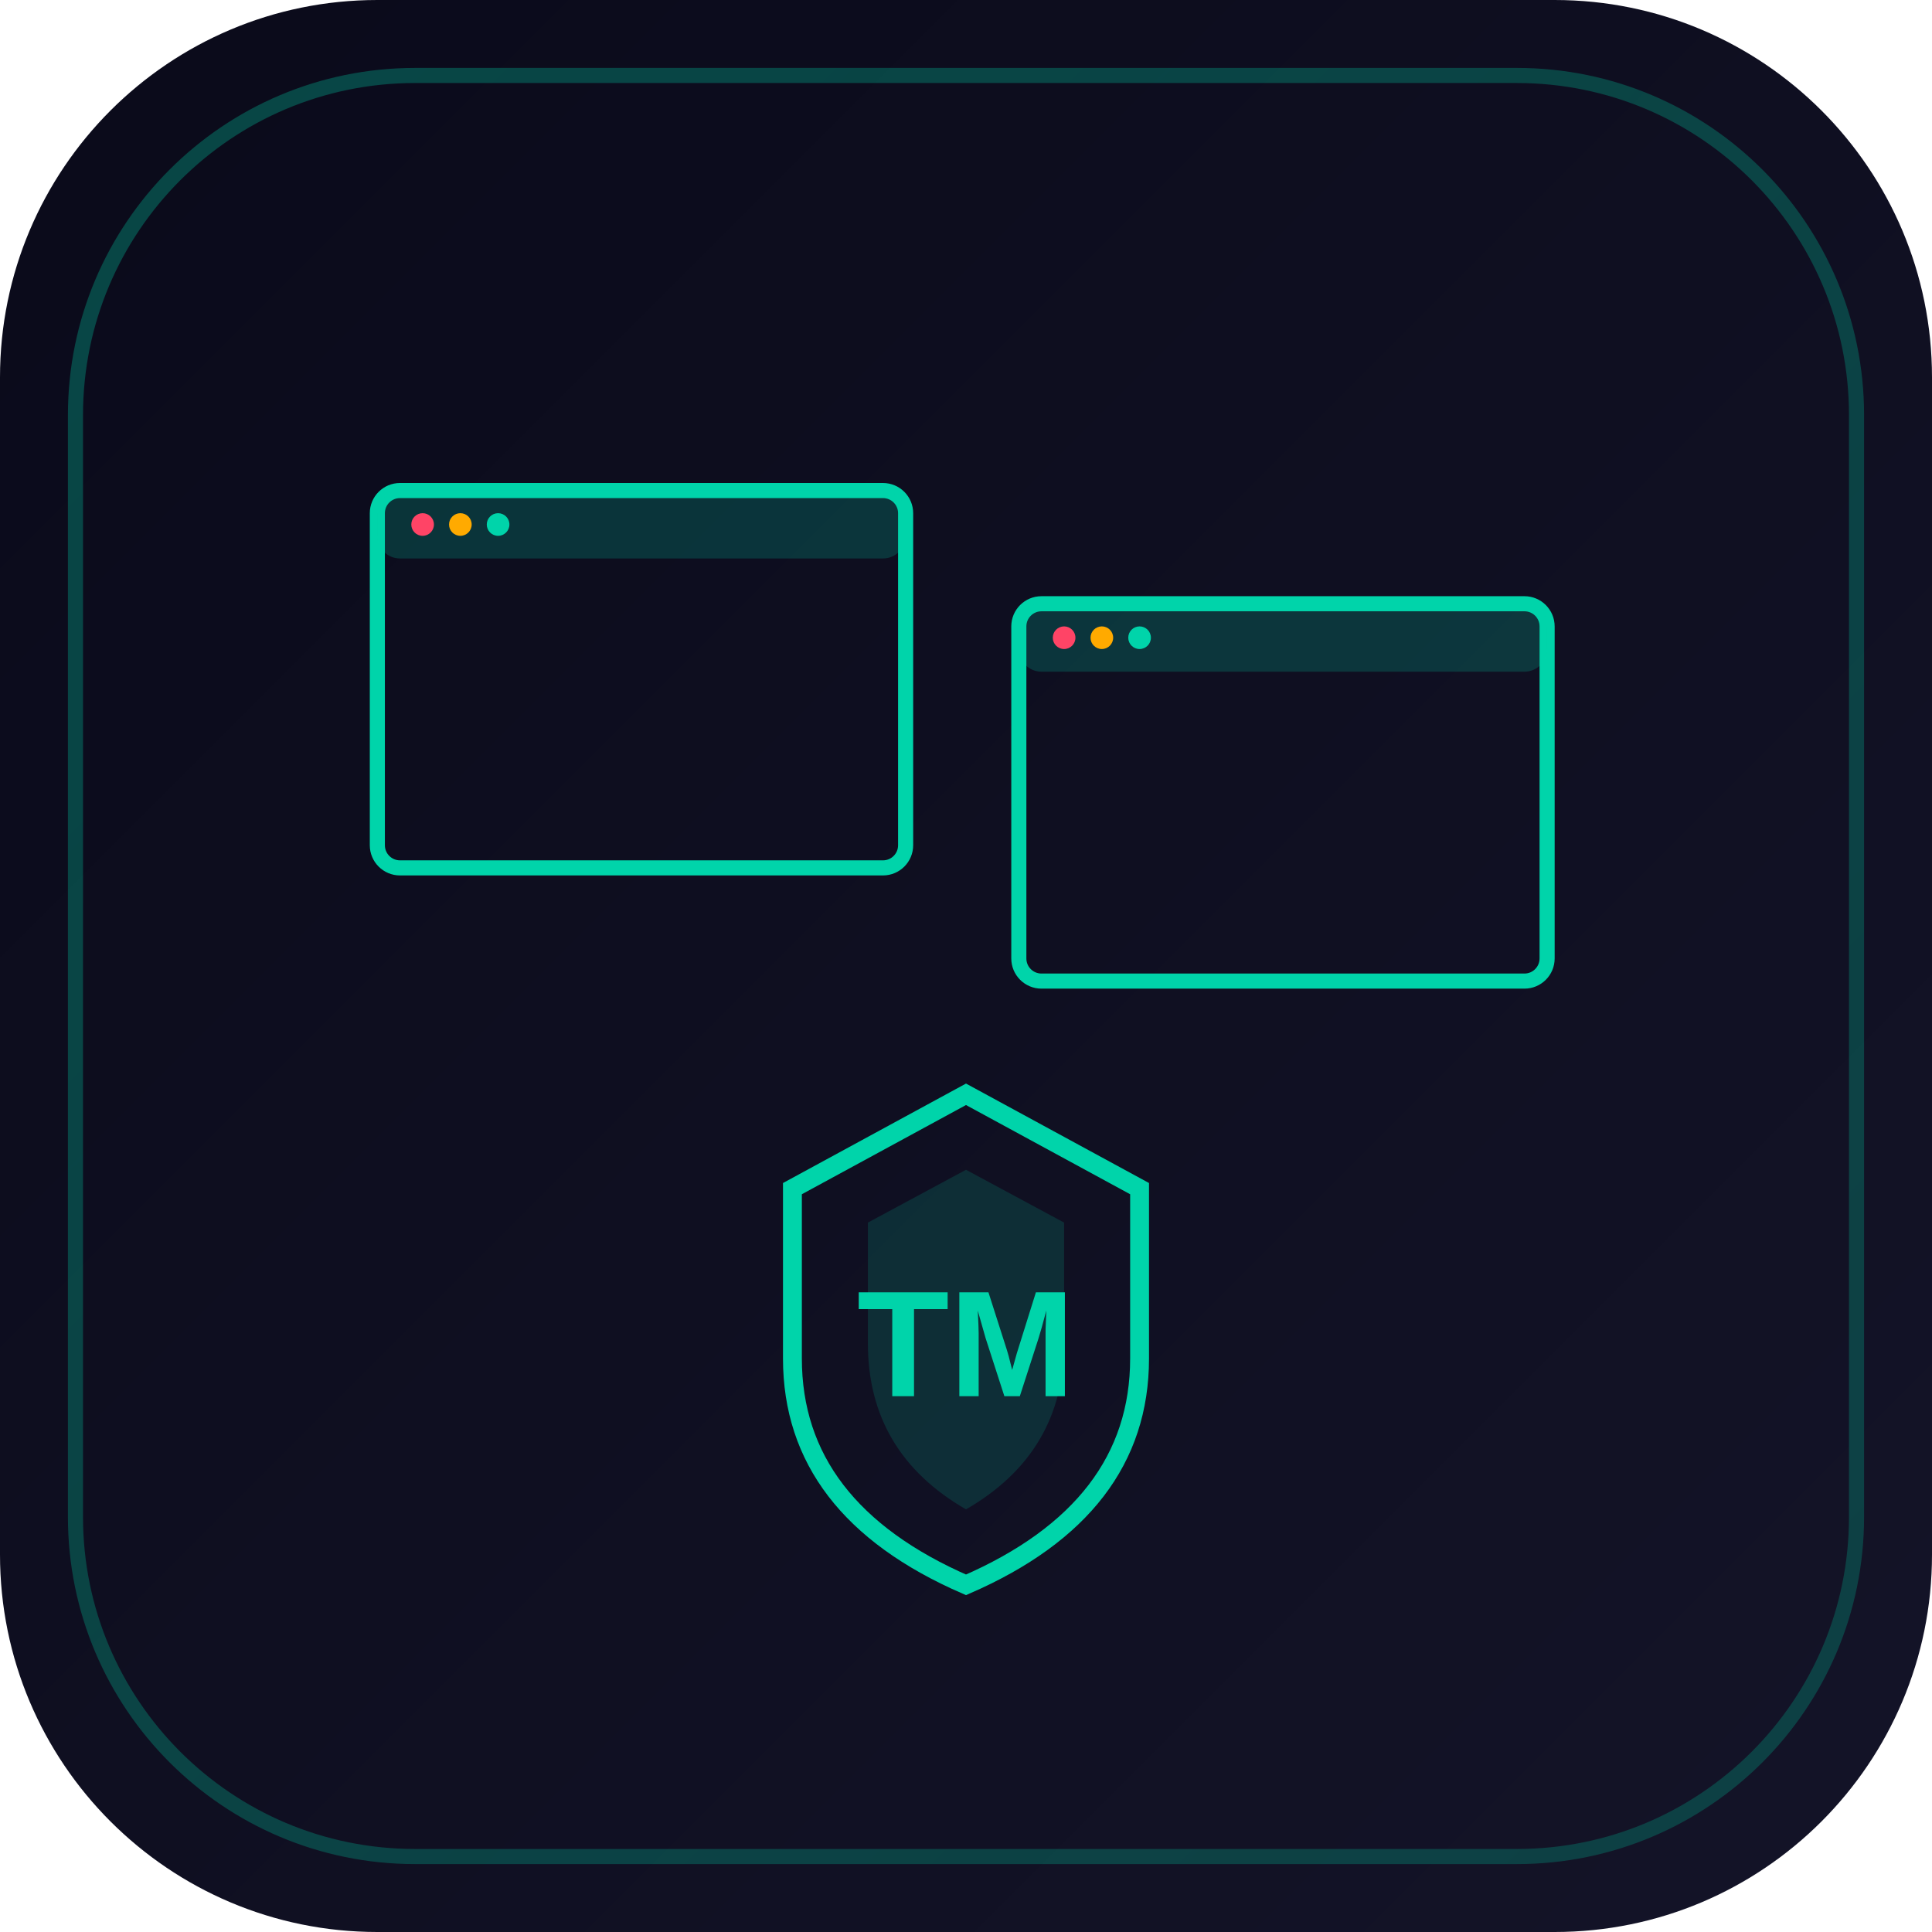
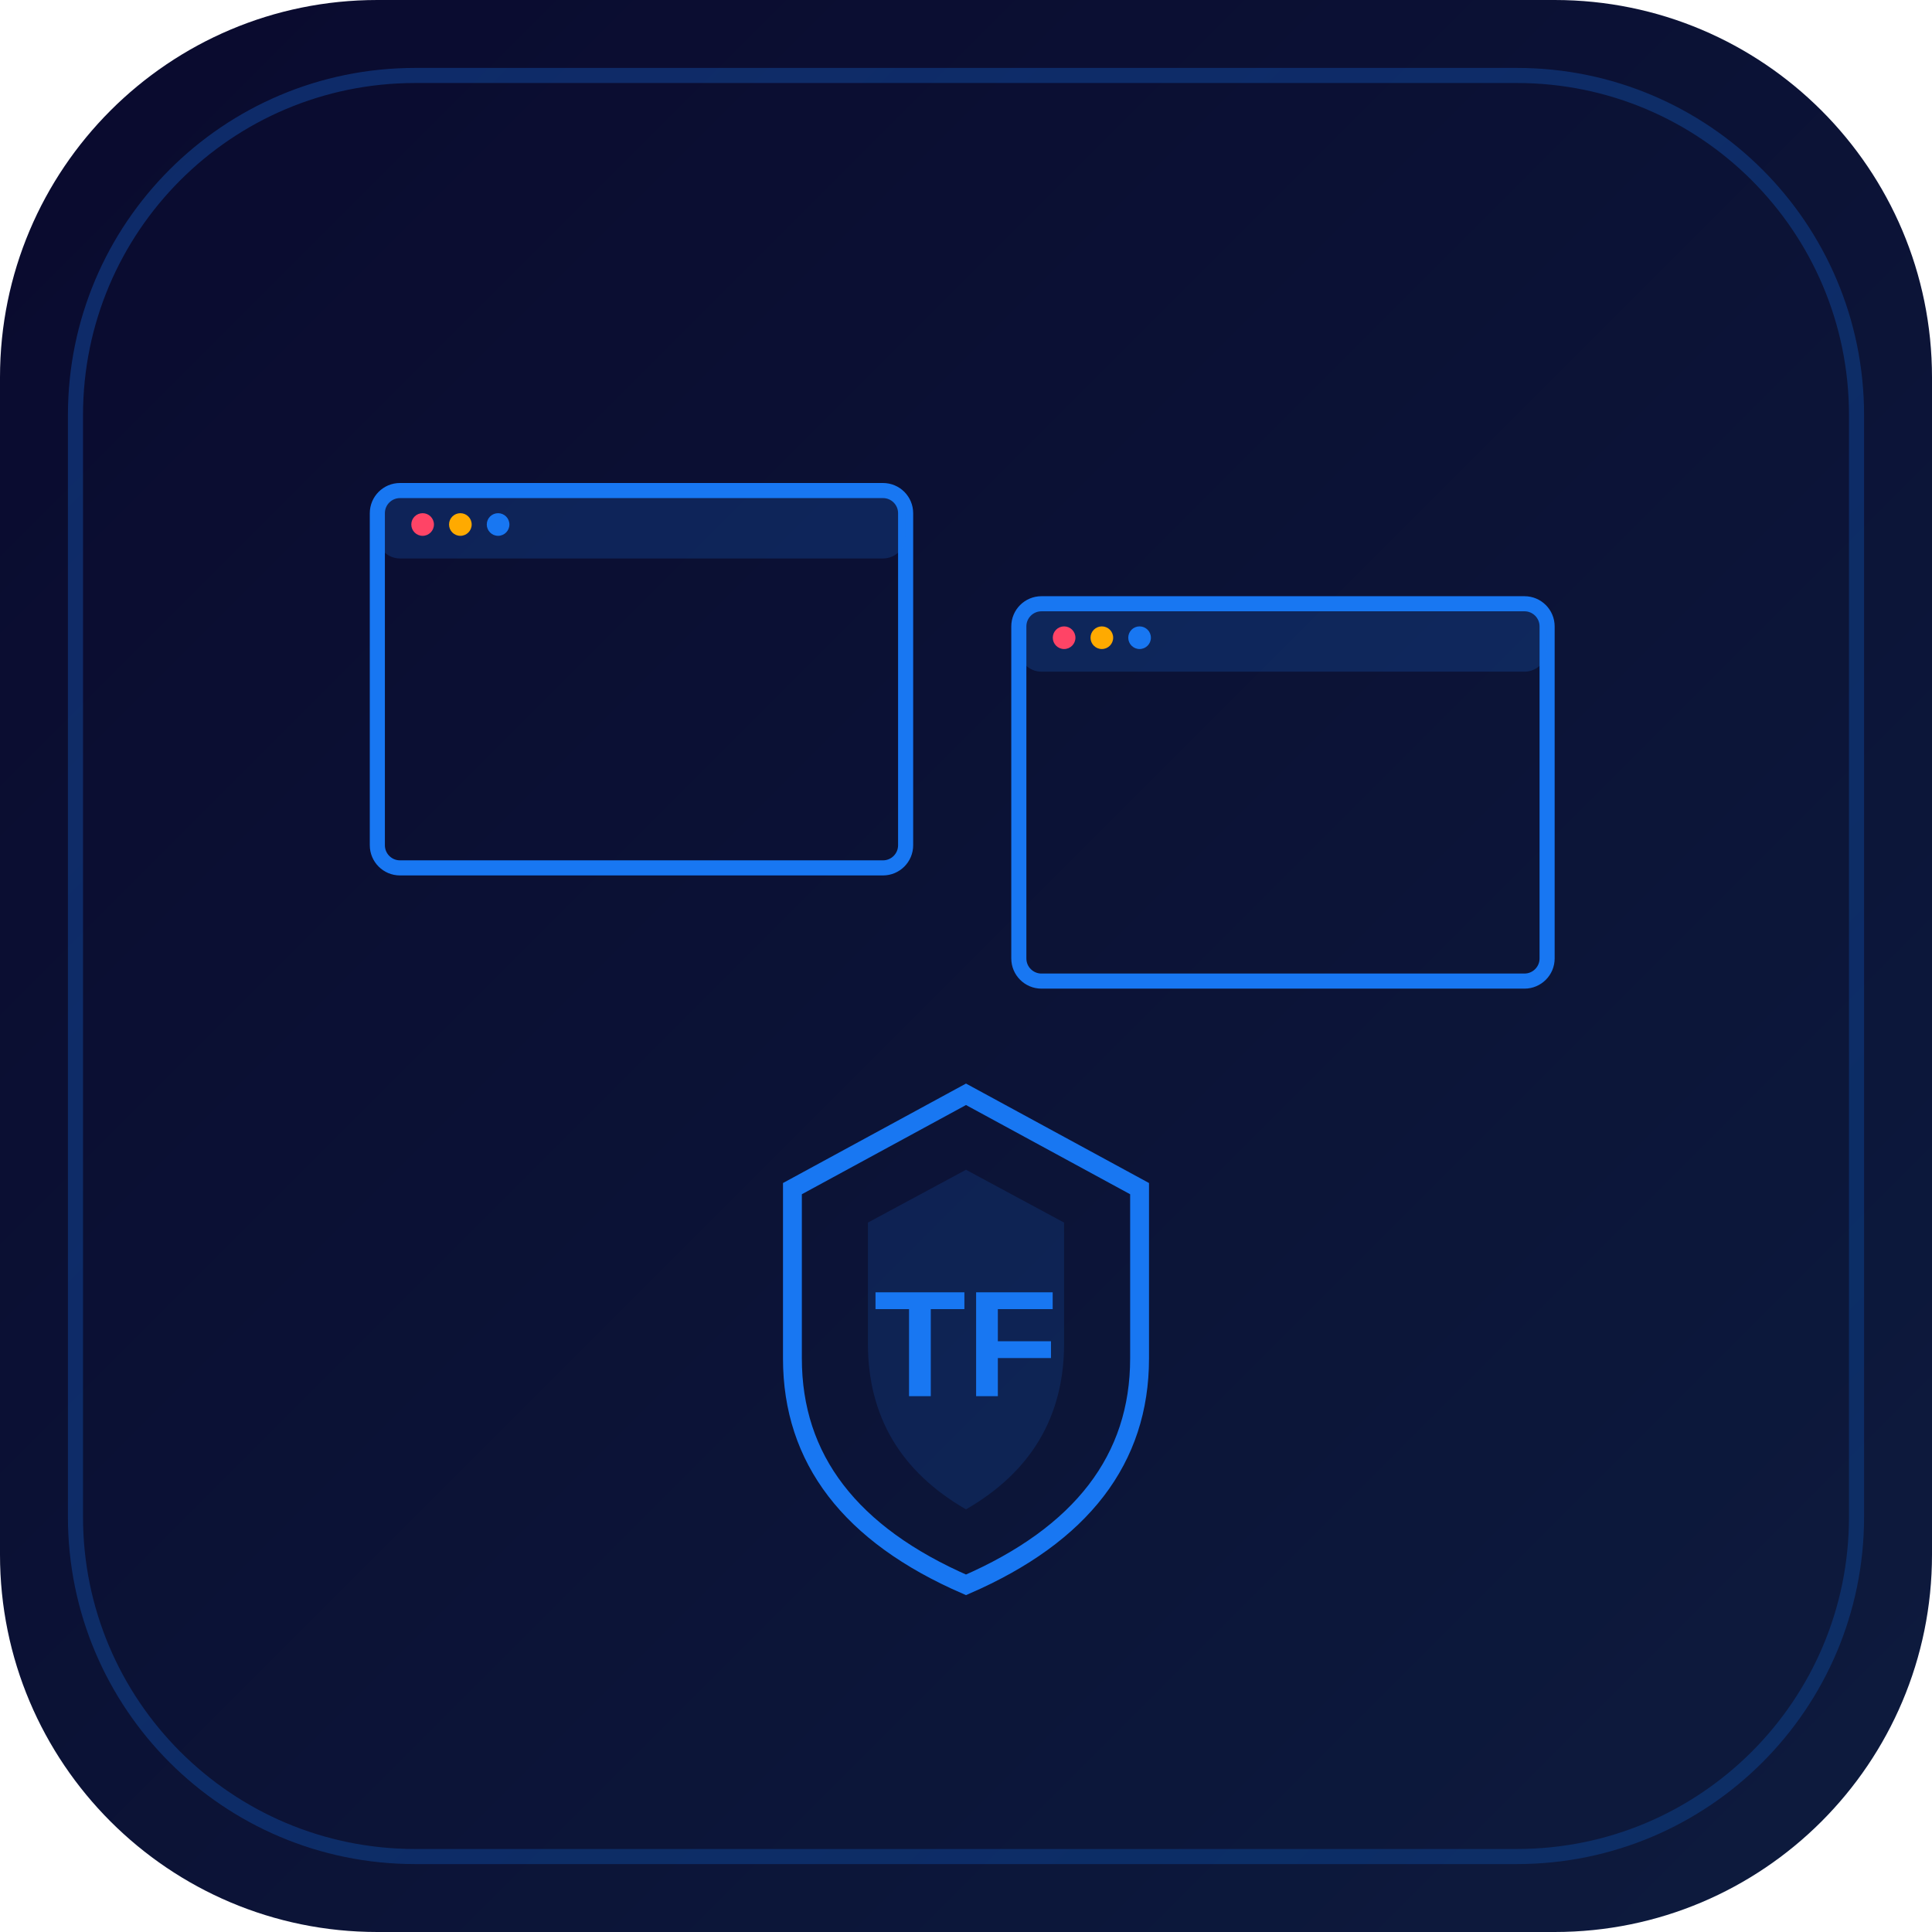
<svg xmlns="http://www.w3.org/2000/svg" width="1024" height="1024" viewBox="0 0 1024 1024">
  <defs>
    <linearGradient id="bg2" x1="0%" y1="0%" x2="100%" y2="100%">
-       <stop offset="0%" style="stop-color:#0a0a1a" />
-       <stop offset="100%" style="stop-color:#141428" />
+       <stop offset="0%" style="stop-color:#0a0a2e" />
+       <stop offset="100%" style="stop-color:#0d1b3e" />
    </linearGradient>
    <linearGradient id="accent2" x1="0%" y1="0%" x2="100%" y2="100%">
-       <stop offset="0%" style="stop-color:#00d4aa" />
-       <stop offset="100%" style="stop-color:#00a888" />
+       <stop offset="0%" style="stop-color:#1877F2" />
+       <stop offset="100%" style="stop-color:#0d5bc4" />
    </linearGradient>
  </defs>
  <rect width="1024" height="1024" rx="200" fill="url(#bg2)" />
  <rect x="40" y="40" width="944" height="944" rx="180" fill="none" stroke="url(#accent2)" stroke-width="8" opacity="0.3" />
-   <rect x="200" y="260" width="280" height="200" rx="12" fill="none" stroke="#00d4aa" stroke-width="8" />
-   <rect x="200" y="260" width="280" height="36" rx="12" fill="#00d4aa" opacity="0.2" />
+   <rect x="200" y="260" width="280" height="200" rx="12" fill="none" stroke="#1877F2" stroke-width="8" />
+   <rect x="200" y="260" width="280" height="36" rx="12" fill="#1877F2" opacity="0.2" />
  <circle cx="224" cy="278" r="6" fill="#ff4466" />
  <circle cx="244" cy="278" r="6" fill="#ffaa00" />
-   <circle cx="264" cy="278" r="6" fill="#00d4aa" />
-   <rect x="540" y="320" width="280" height="200" rx="12" fill="none" stroke="#00d4aa" stroke-width="8" />
-   <rect x="540" y="320" width="280" height="36" rx="12" fill="#00d4aa" opacity="0.2" />
+   <circle cx="264" cy="278" r="6" fill="#1877F2" />
+   <rect x="540" y="320" width="280" height="200" rx="12" fill="none" stroke="#1877F2" stroke-width="8" />
+   <rect x="540" y="320" width="280" height="36" rx="12" fill="#1877F2" opacity="0.2" />
  <circle cx="564" cy="338" r="6" fill="#ff4466" />
  <circle cx="584" cy="338" r="6" fill="#ffaa00" />
-   <circle cx="604" cy="338" r="6" fill="#00d4aa" />
-   <path d="M512 580 L420 630 L420 720 Q420 800 512 840 Q604 800 604 720 L604 630 Z" fill="none" stroke="#00d4aa" stroke-width="10" />
-   <path d="M512 620 L460 648 L460 712 Q460 770 512 800 Q564 770 564 712 L564 648 Z" fill="#00d4aa" opacity="0.15" />
-   <text x="512" y="740" text-anchor="middle" fill="#00d4aa" font-family="Arial,Helvetica,sans-serif" font-weight="bold" font-size="80">TM</text>
+   <circle cx="604" cy="338" r="6" fill="#1877F2" />
+   <path d="M512 580 L420 630 L420 720 Q420 800 512 840 Q604 800 604 720 L604 630 Z" fill="none" stroke="#1877F2" stroke-width="10" />
+   <path d="M512 620 L460 648 L460 712 Q460 770 512 800 Q564 770 564 712 L564 648 Z" fill="#1877F2" opacity="0.15" />
+   <text x="512" y="740" text-anchor="middle" fill="#1877F2" font-family="Arial,Helvetica,sans-serif" font-weight="bold" font-size="80">TF</text>
</svg>
